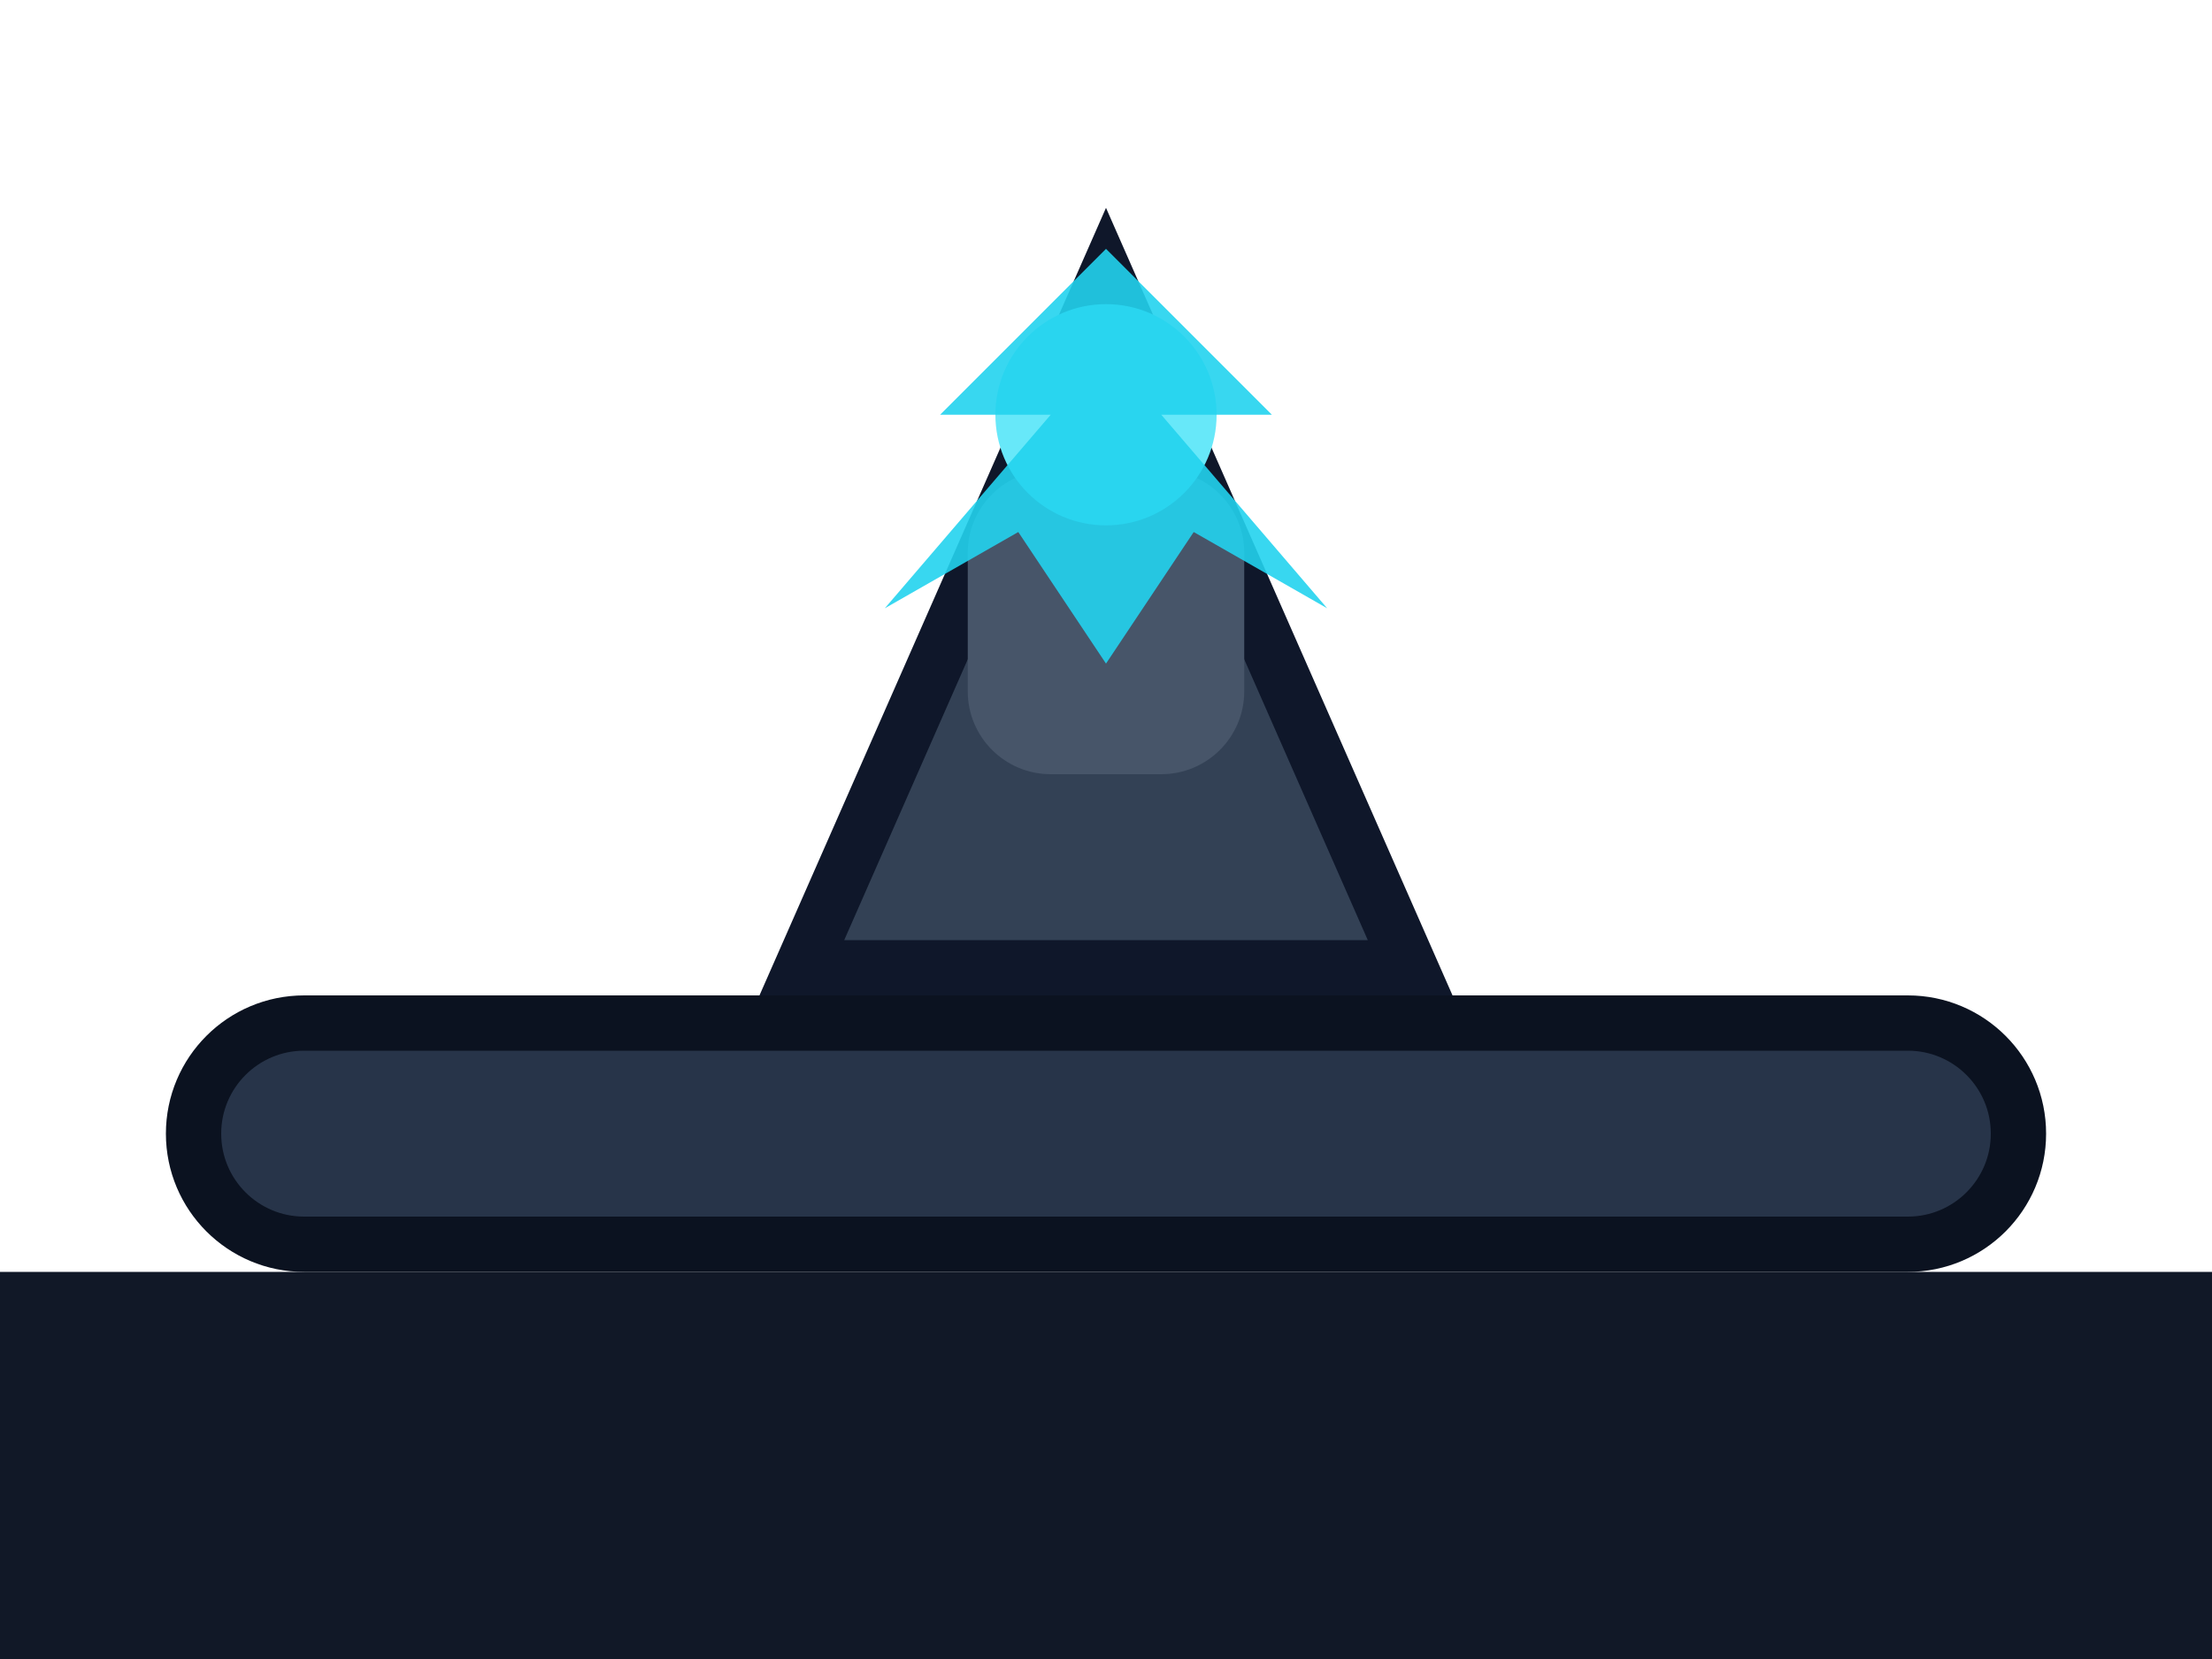
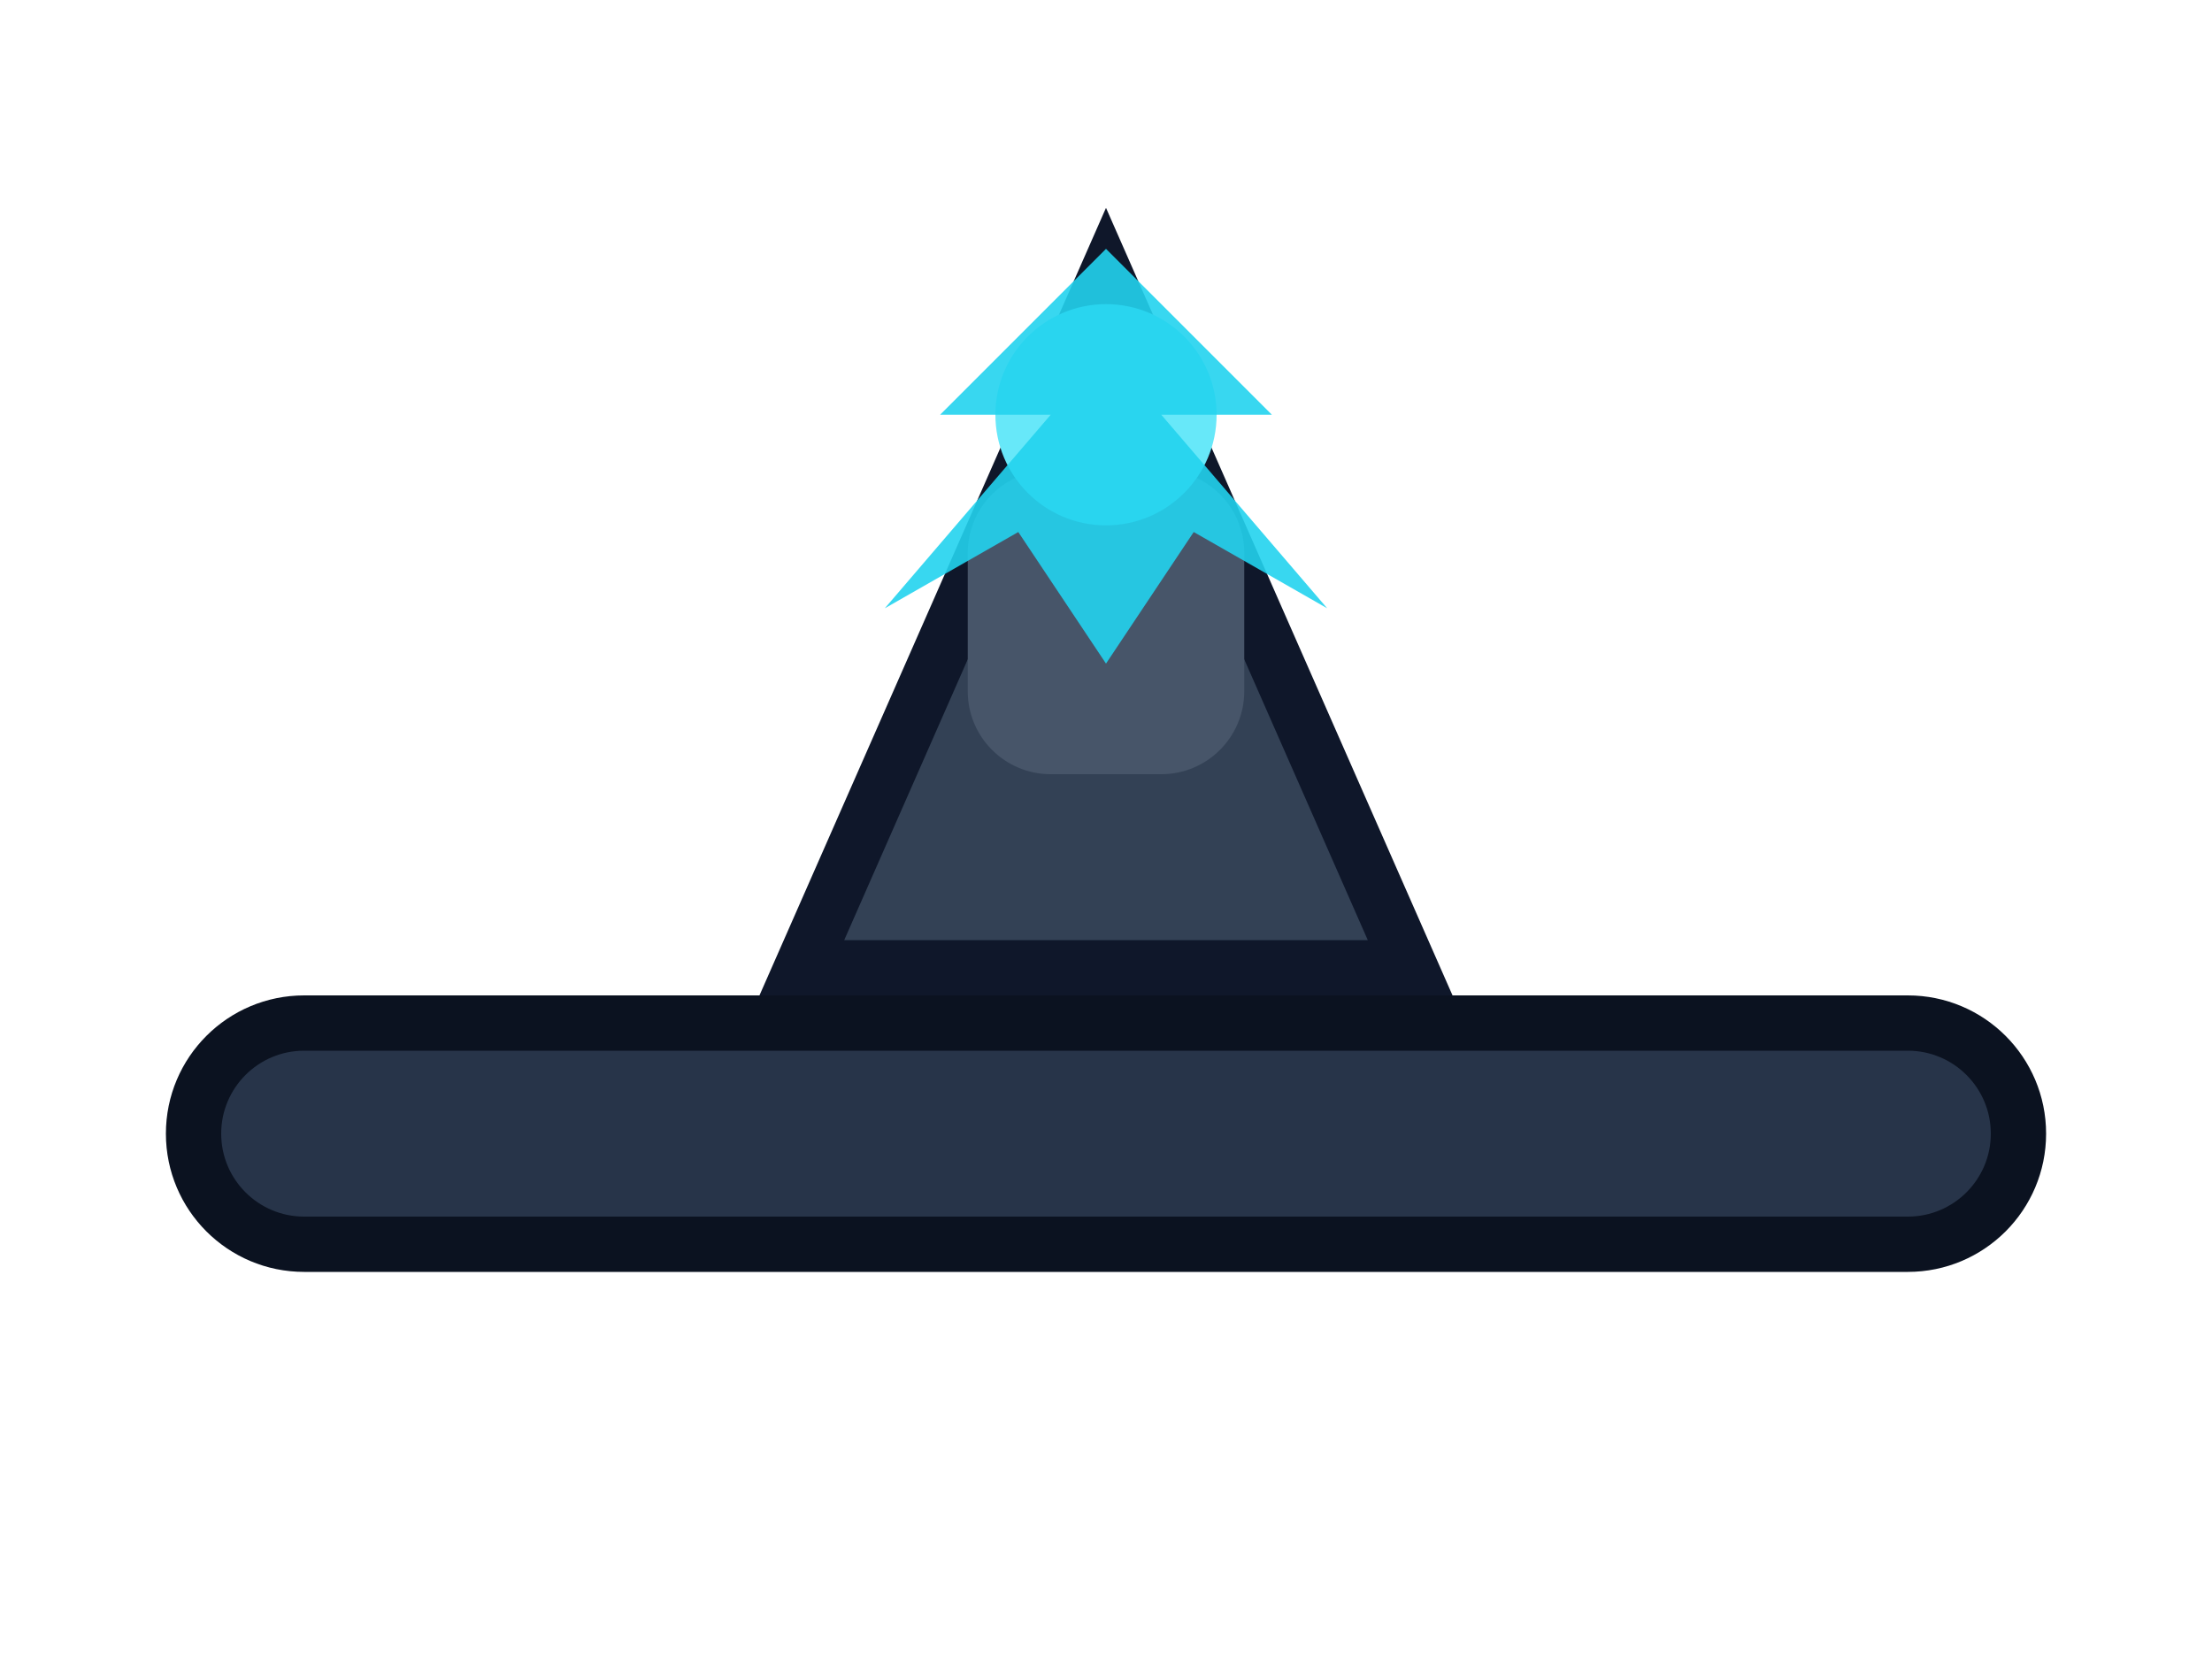
<svg xmlns="http://www.w3.org/2000/svg" width="160" height="120" viewBox="0 0 160 120">
-   <rect x="0" y="92" width="160" height="28" fill="#111827" />
  <rect x="14" y="74" width="132" height="16" rx="8" fill="#273449" stroke="#0b1220" stroke-width="4" />
  <polygon points="80,20 102,70 58,70" fill="#334155" stroke="#0f172a" stroke-width="4" />
  <rect x="70" y="34" width="20" height="22" rx="6" fill="#475569" />
  <circle cx="80" cy="30" r="8" fill="#67e8f9" />
  <path d="M80 18 L92 30 L84 30 L96 44 L82 36 L88 36 L80 48 L72 36 L78 36 L64 44 L76 30 L68 30 Z" fill="#22d3ee" opacity="0.9" />
</svg>
